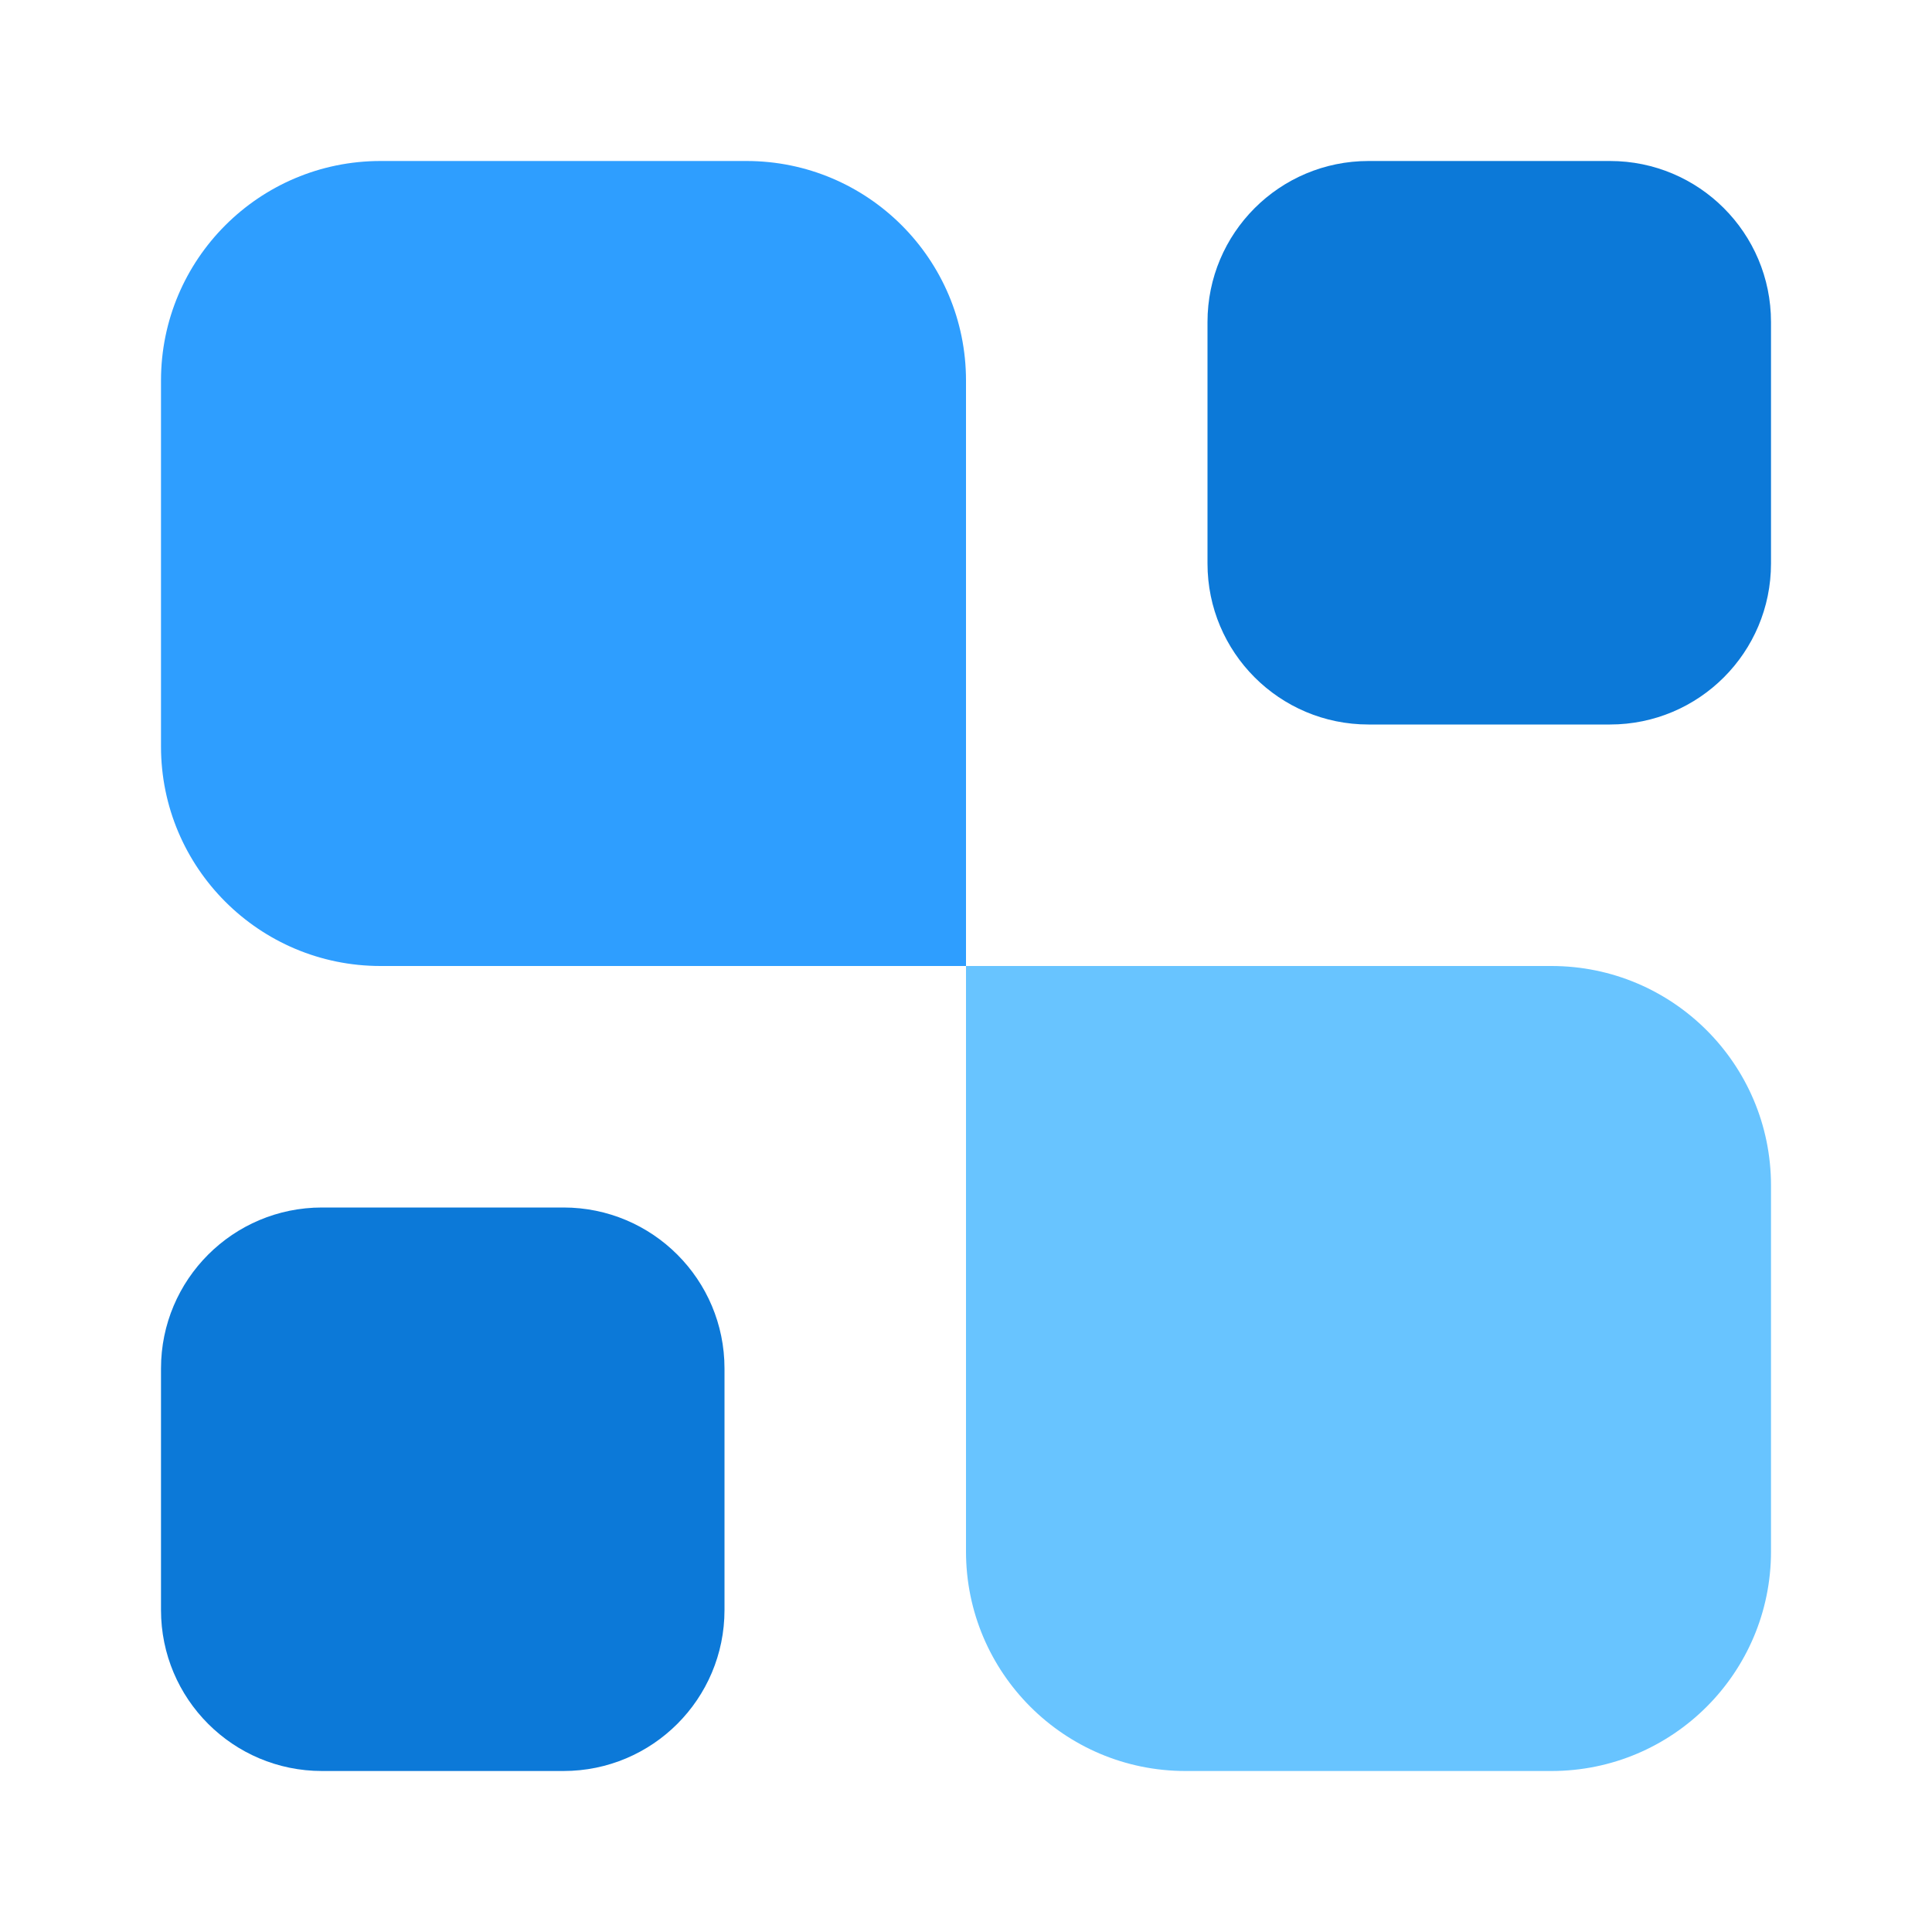
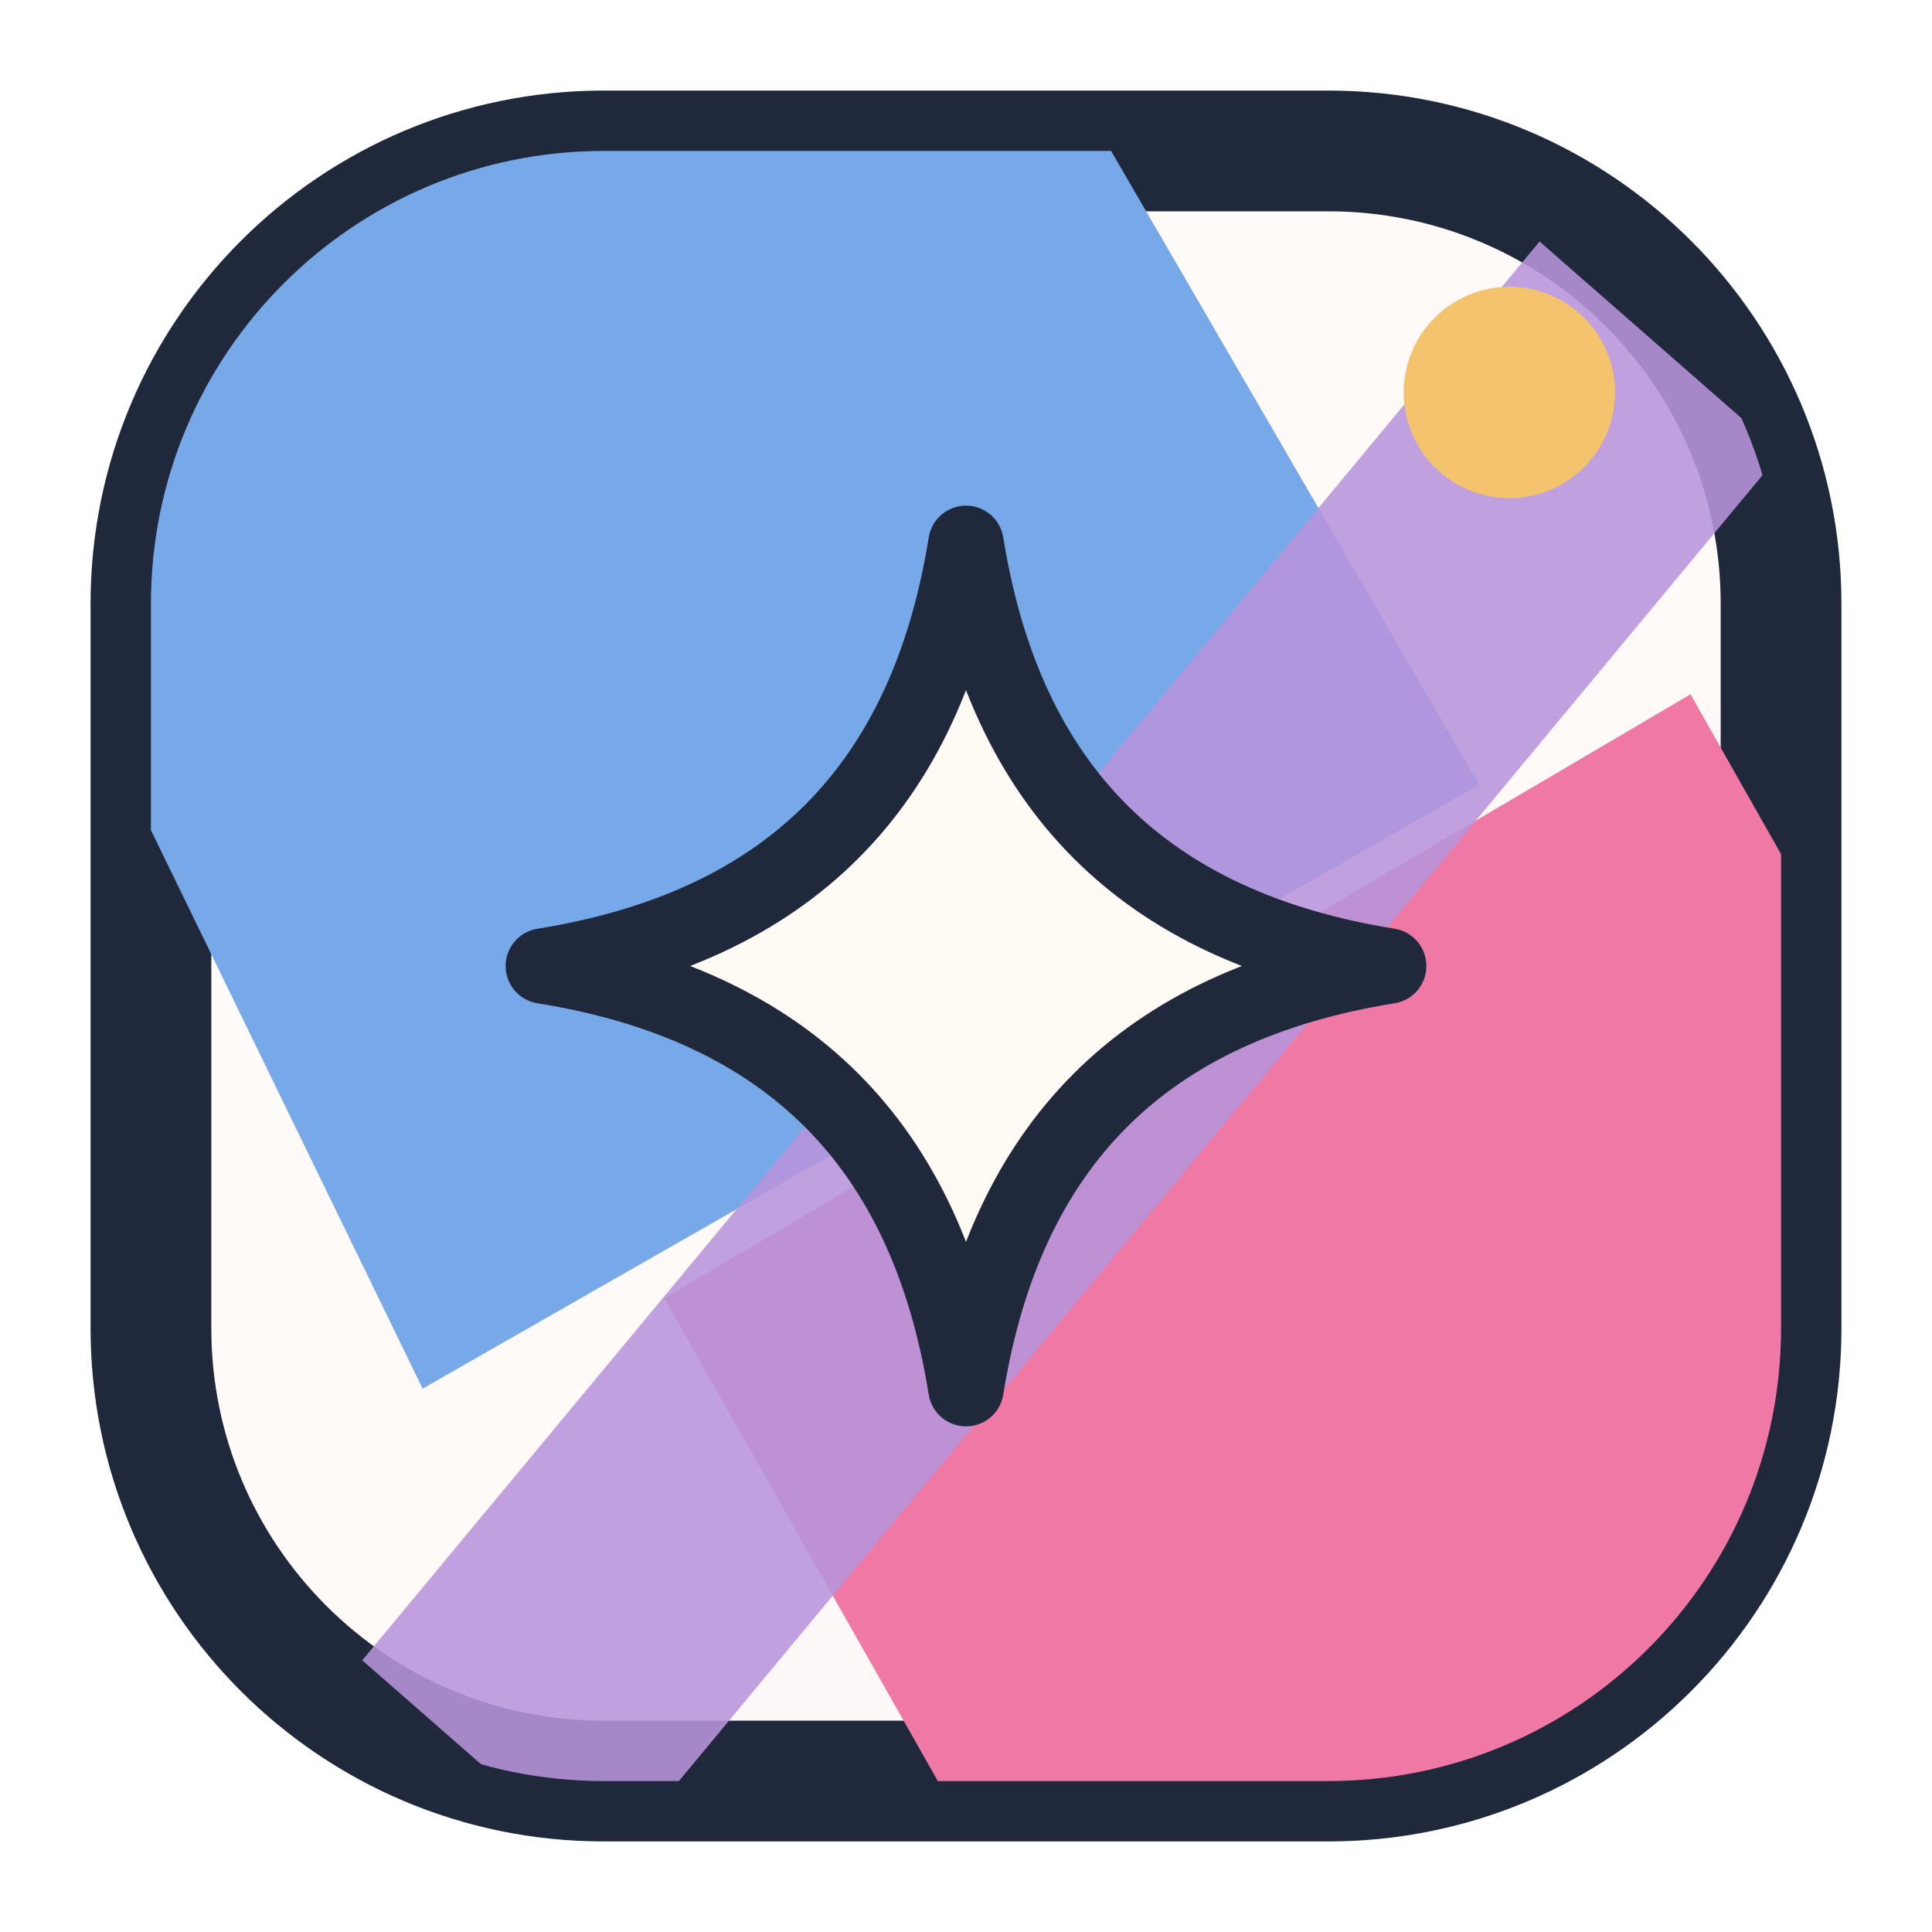
- <svg xmlns="http://www.w3.org/2000/svg" width="24" height="24" viewBox="0 0 24 24" fill="none">
-   <path d="M22 19.273C22 20.779 20.779 22 19.273 22H14.727C13.221 22 12 20.779 12 19.273V12H19.273C20.779 12 22 13.221 22 14.727V19.273Z" fill="#68C4FF" />
-   <path d="M20 2C21.105 2 22 2.895 22 4V7C22 8.105 21.105 9 20 9H17C15.895 9 15 8.105 15 7V4C15 2.895 15.895 2 17 2H20Z" fill="#0C79D8" />
-   <path d="M7 15C8.105 15 9 15.895 9 17V20C9 21.105 8.105 22 7 22H4C2.895 22 2 21.105 2 20V17C2 15.895 2.895 15 4 15H7Z" fill="#0C79D8" />
-   <path d="M12 12H4.727C3.221 12 2 10.779 2 9.273V4.727C2 3.221 3.221 2 4.727 2H9.273C10.779 2 12 3.221 12 4.727V12Z" fill="#2E9EFF" />
+ <svg xmlns="http://www.w3.org/2000/svg" viewBox="0 0 64 64">
+   <defs>
+     <clipPath id="card">
+       <rect x="5" y="5" width="54" height="54" rx="15" />
+     </clipPath>
+     <linearGradient id="paper" x1="8" y1="5" x2="55" y2="59" gradientUnits="userSpaceOnUse">
+       <stop stop-color="#fffdf9" />
+       <stop offset="1" stop-color="#fff6f7" />
+     </linearGradient>
+   </defs>
+   <rect x="5" y="5" width="54" height="54" rx="15" fill="url(#paper)" stroke="#20283b" stroke-width="4" />
+   <g clip-path="url(#card)">
+     <path d="M-4 9 31-5l18 31-35 20z" fill="#77a9e9" />
+     <path d="m22 43 34-20 17 30-34 20z" fill="#ef78a5" />
+     <path d="m12 55 39-47 8 7-39 47z" fill="#b895dc" opacity=".88" />
+   </g>
+   <path d="M32 18c1.3 8.1 5.9 12.7 14 14-8.1 1.3-12.7 5.9-14 14-1.3-8.1-5.9-12.7-14-14 8.1-1.3 12.7-5.9 14-14Z" fill="#fffaf4" stroke="#20283b" stroke-width="2.5" stroke-linejoin="round" />
+   <circle cx="50" cy="13" r="3.5" fill="#f3c46d" />
</svg>
